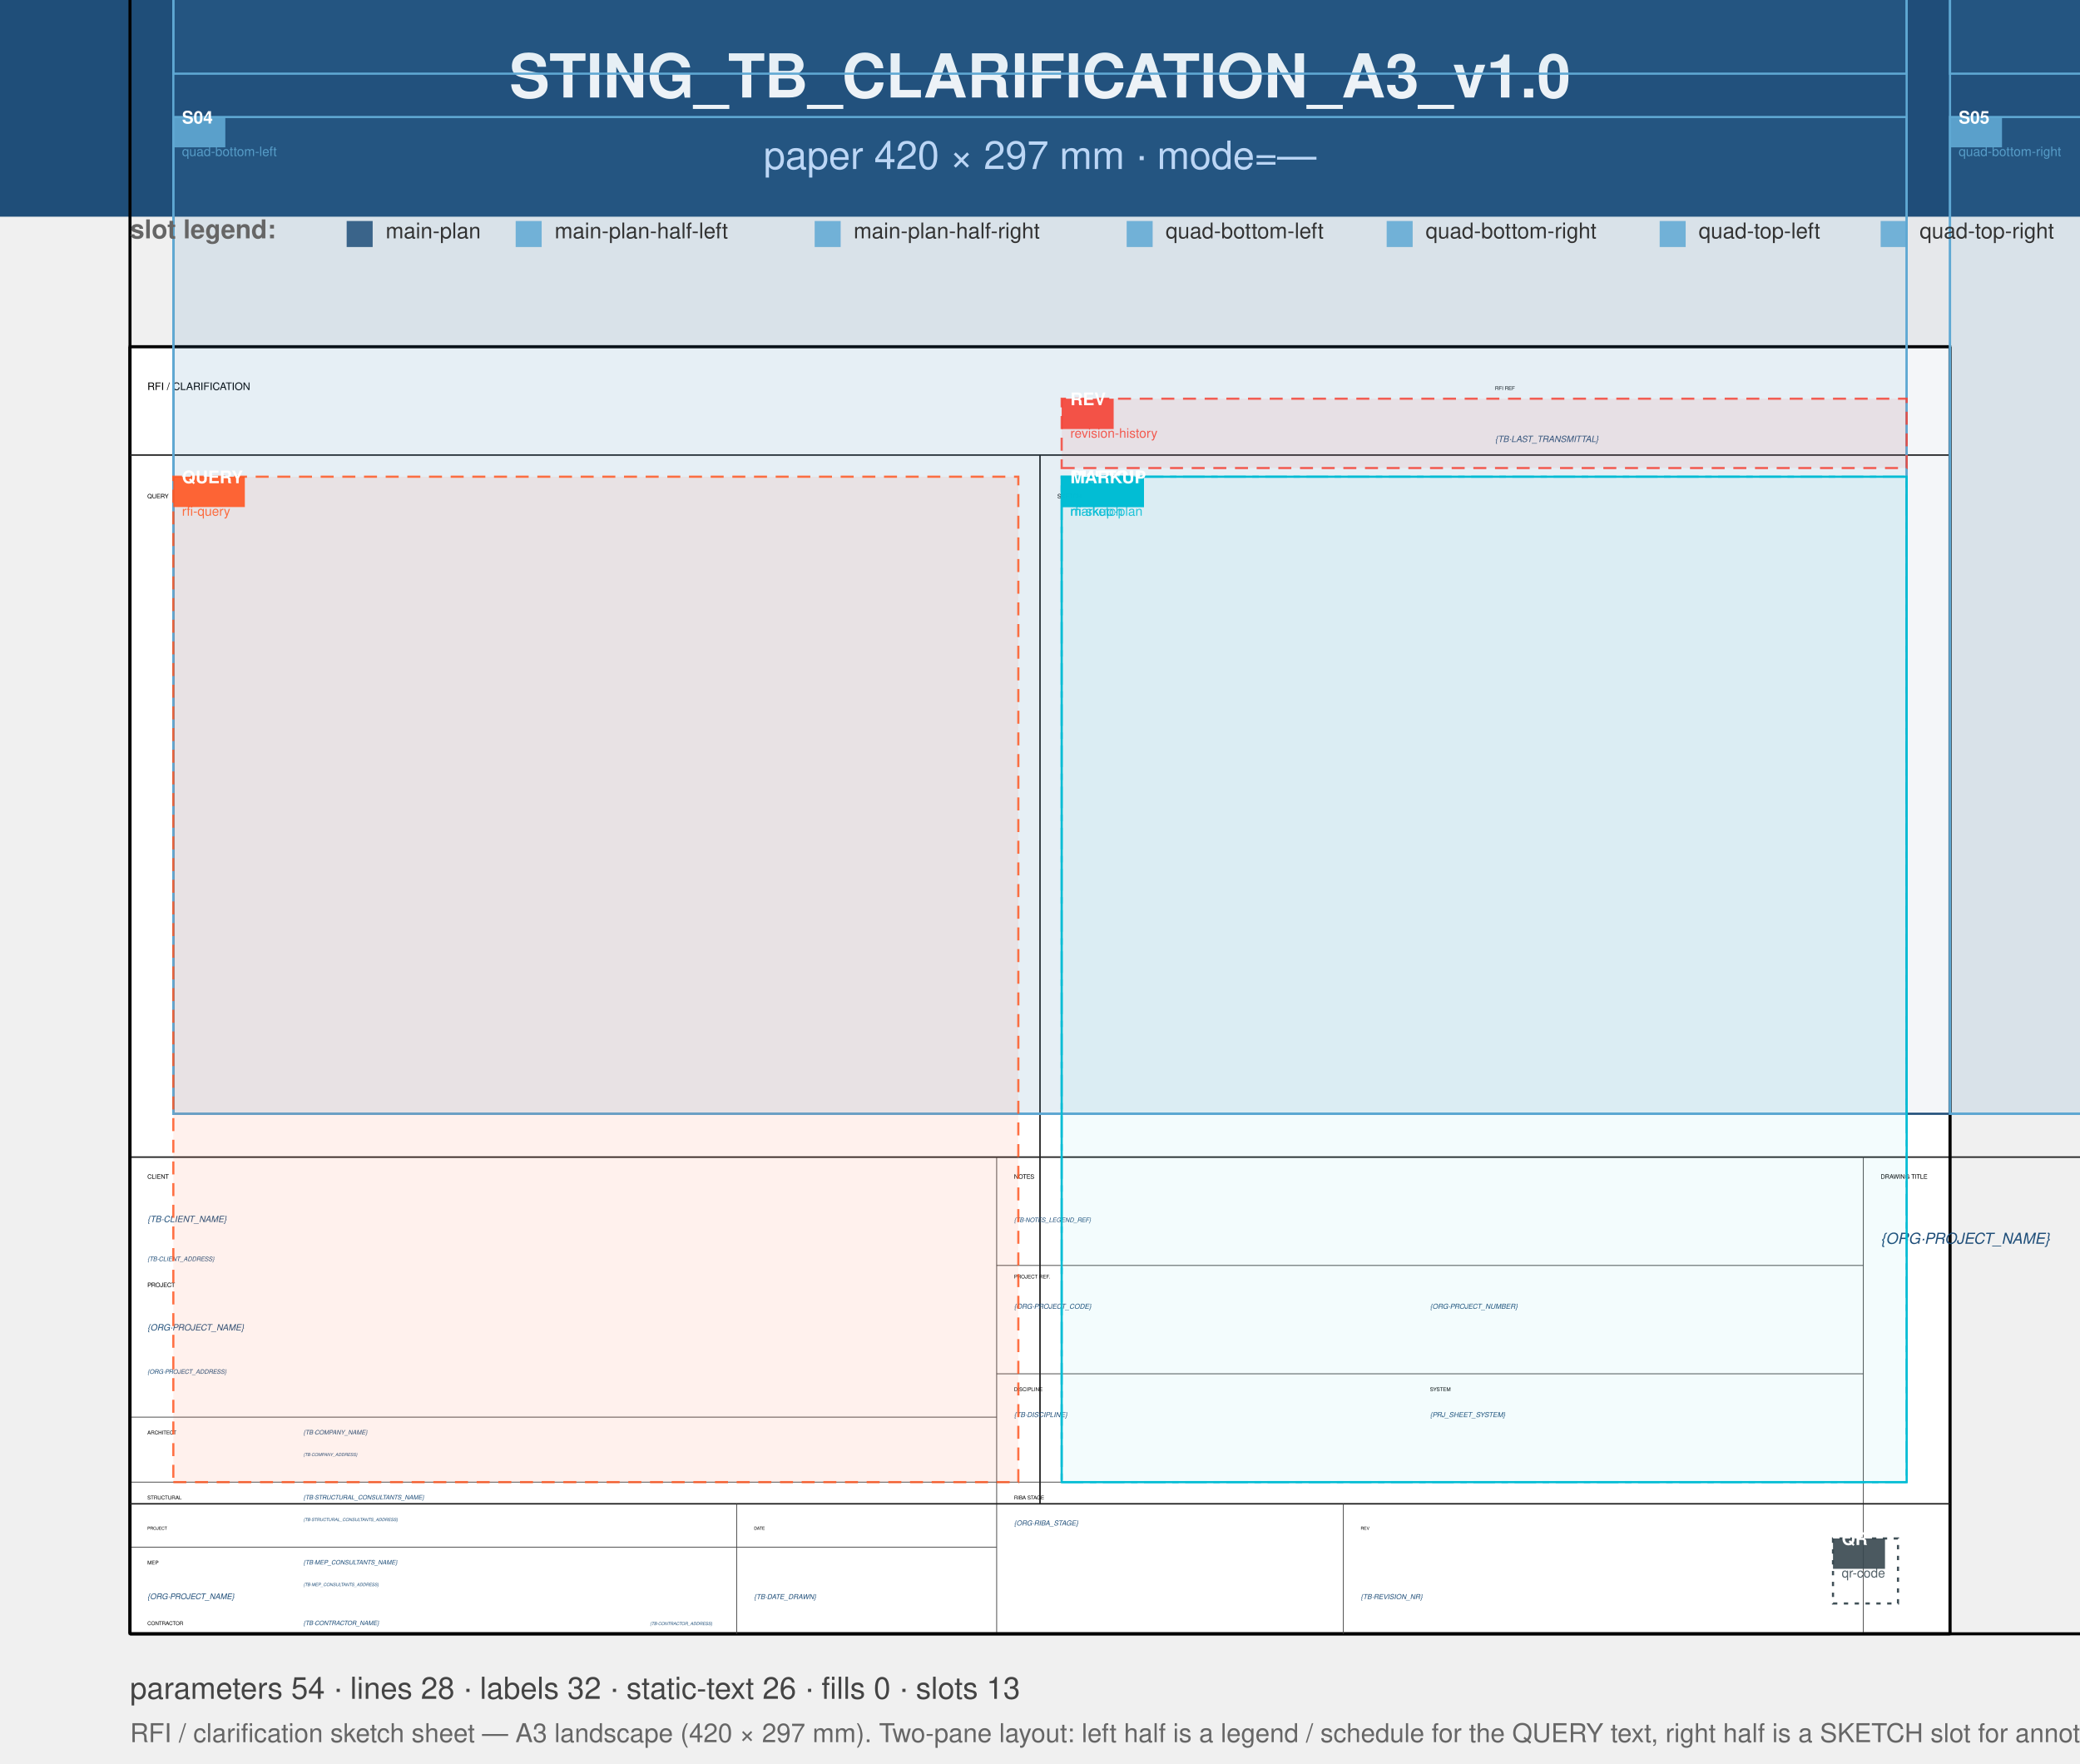
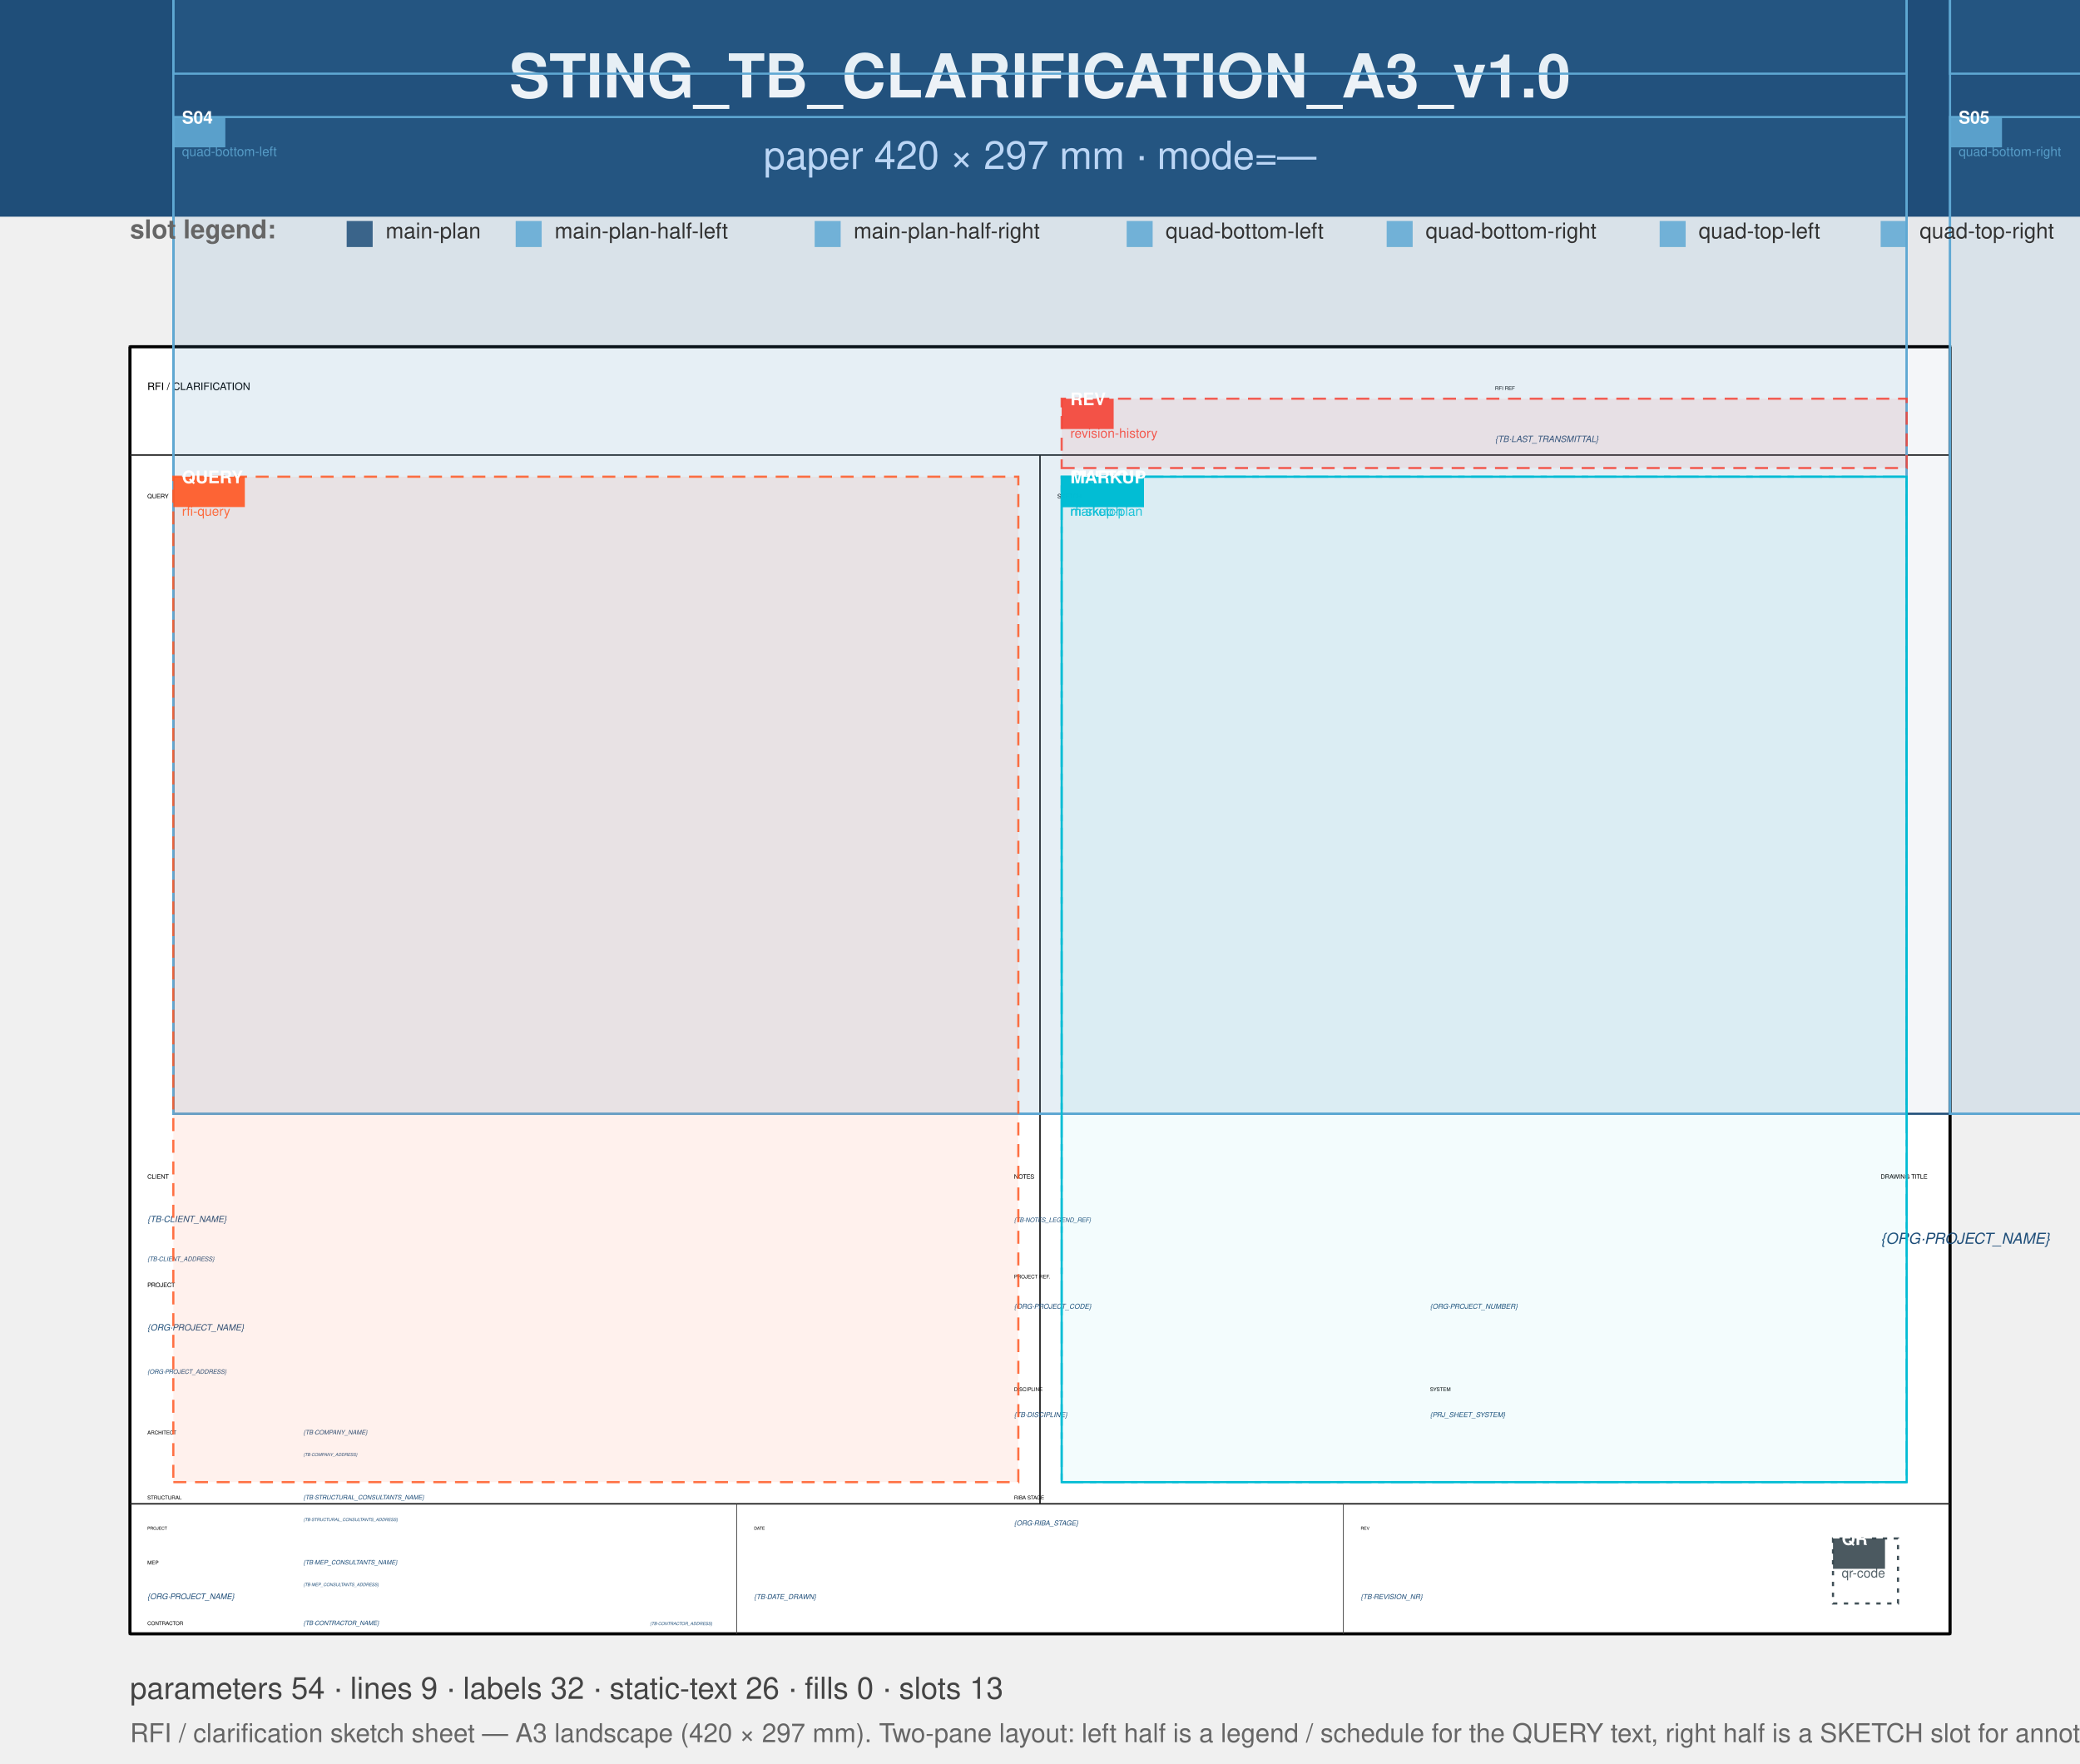
<svg xmlns="http://www.w3.org/2000/svg" viewBox="0 0 480 407" width="480mm" height="407mm" style="background:#fafafa;font-family:Helvetica,Arial,sans-serif;">
  <rect x="0" y="0" width="480" height="50" fill="#1F4E79" />
  <text x="240.0" y="22.5" text-anchor="middle" fill="#fff" font-size="14" font-weight="bold">STING_TB_CLARIFICATION_A3_v1.0</text>
  <text x="240.0" y="39.0" text-anchor="middle" fill="#cfe2ff" font-size="9">paper 420 × 297 mm   ·   mode=—</text>
  <g transform="translate(30,377) scale(1,-1)">
    <rect x="0" y="0" width="420" height="297" fill="#ffffff" stroke="#1a1a1a" stroke-width="0.6" />
-     <line x1="0" y1="0" x2="841" y2="0" stroke="#000" stroke-width="0.7" />
-     <line x1="841" y1="0" x2="841" y2="594" stroke="#000" stroke-width="0.7" />
-     <line x1="841" y1="594" x2="0" y2="594" stroke="#000" stroke-width="0.7" />
-     <line x1="0" y1="594" x2="0" y2="0" stroke="#000" stroke-width="0.7" />
-     <line x1="0" y1="110" x2="841" y2="110" stroke="#222" stroke-width="0.35" />
-     <line x1="200" y1="0" x2="200" y2="110" stroke="#444" stroke-width="0.18" />
-     <line x1="400" y1="0" x2="400" y2="110" stroke="#444" stroke-width="0.18" />
-     <line x1="620" y1="0" x2="620" y2="110" stroke="#444" stroke-width="0.18" />
-     <line x1="820" y1="0" x2="820" y2="110" stroke="#444" stroke-width="0.18" />
-     <line x1="0" y1="50" x2="200" y2="50" stroke="#444" stroke-width="0.18" />
-     <line x1="0" y1="35" x2="200" y2="35" stroke="#444" stroke-width="0.18" />
-     <line x1="0" y1="20" x2="200" y2="20" stroke="#444" stroke-width="0.18" />
-     <line x1="200" y1="85" x2="400" y2="85" stroke="#444" stroke-width="0.18" />
-     <line x1="200" y1="60" x2="400" y2="60" stroke="#444" stroke-width="0.18" />
-     <line x1="200" y1="35" x2="400" y2="35" stroke="#444" stroke-width="0.18" />
-     <line x1="620" y1="90" x2="820" y2="90" stroke="#444" stroke-width="0.18" />
-     <line x1="620" y1="72" x2="820" y2="72" stroke="#444" stroke-width="0.18" />
-     <line x1="680" y1="72" x2="680" y2="110" stroke="#444" stroke-width="0.18" />
-     <line x1="750" y1="72" x2="750" y2="110" stroke="#444" stroke-width="0.18" />
    <line x1="0" y1="0" x2="420" y2="0" stroke="#000" stroke-width="0.7" />
    <line x1="420" y1="0" x2="420" y2="297" stroke="#000" stroke-width="0.7" />
    <line x1="420" y1="297" x2="0" y2="297" stroke="#000" stroke-width="0.7" />
    <line x1="0" y1="297" x2="0" y2="0" stroke="#000" stroke-width="0.7" />
    <line x1="0" y1="272" x2="420" y2="272" stroke="#222" stroke-width="0.35" />
    <line x1="210.0" y1="30" x2="210.0" y2="272" stroke="#222" stroke-width="0.35" />
    <line x1="0" y1="30" x2="420" y2="30" stroke="#222" stroke-width="0.35" />
    <line x1="140.0" y1="0" x2="140.0" y2="30" stroke="#444" stroke-width="0.18" />
    <line x1="280.0" y1="0" x2="280.0" y2="30" stroke="#444" stroke-width="0.18" />
    <g transform="translate(4,105) scale(1,-1)">
      <text x="0" y="0" font-size="1.4" text-anchor="start" fill="#000">CLIENT</text>
    </g>
    <g transform="translate(4,80) scale(1,-1)">
      <text x="0" y="0" font-size="1.4" text-anchor="start" fill="#000">PROJECT</text>
    </g>
    <g transform="translate(4,46) scale(1,-1)">
      <text x="0" y="0" font-size="1.2" text-anchor="start" fill="#000">ARCHITECT</text>
    </g>
    <g transform="translate(4,31) scale(1,-1)">
      <text x="0" y="0" font-size="1.2" text-anchor="start" fill="#000">STRUCTURAL</text>
    </g>
    <g transform="translate(4,16) scale(1,-1)">
      <text x="0" y="0" font-size="1.2" text-anchor="start" fill="#000">MEP</text>
    </g>
    <g transform="translate(4,2) scale(1,-1)">
      <text x="0" y="0" font-size="1.2" text-anchor="start" fill="#000">CONTRACTOR</text>
    </g>
    <g transform="translate(204,105) scale(1,-1)">
      <text x="0" y="0" font-size="1.4" text-anchor="start" fill="#000">NOTES</text>
    </g>
    <g transform="translate(404,105) scale(1,-1)">
      <text x="0" y="0" font-size="1.4" text-anchor="start" fill="#000">DRAWING TITLE</text>
    </g>
    <g transform="translate(204,82) scale(1,-1)">
      <text x="0" y="0" font-size="1.2" text-anchor="start" fill="#000">PROJECT REF.</text>
    </g>
    <g transform="translate(204,56) scale(1,-1)">
      <text x="0" y="0" font-size="1.2" text-anchor="start" fill="#000">DISCIPLINE</text>
    </g>
    <g transform="translate(204,31) scale(1,-1)">
      <text x="0" y="0" font-size="1.2" text-anchor="start" fill="#000">RIBA STAGE</text>
    </g>
    <g transform="translate(624,105) scale(1,-1)">
      <text x="0" y="0" font-size="1.2" text-anchor="start" fill="#000">DATE</text>
    </g>
    <g transform="translate(684,105) scale(1,-1)">
      <text x="0" y="0" font-size="1.2" text-anchor="start" fill="#000">PAPER</text>
    </g>
    <g transform="translate(754,105) scale(1,-1)">
      <text x="0" y="0" font-size="1.2" text-anchor="start" fill="#000">SCALE</text>
    </g>
    <g transform="translate(624,87) scale(1,-1)">
      <text x="0" y="0" font-size="1.2" text-anchor="start" fill="#000">DRAWN BY</text>
    </g>
    <g transform="translate(684,87) scale(1,-1)">
      <text x="0" y="0" font-size="1.2" text-anchor="start" fill="#000">CHECKED BY</text>
    </g>
    <g transform="translate(754,87) scale(1,-1)">
      <text x="0" y="0" font-size="1.2" text-anchor="start" fill="#000">APPROVED BY</text>
    </g>
    <g transform="translate(624,69) scale(1,-1)">
      <text x="0" y="0" font-size="1.0" text-anchor="start" fill="#000">DATES</text>
    </g>
    <g transform="translate(300,56) scale(1,-1)">
      <text x="0" y="0" font-size="1.2" text-anchor="start" fill="#000">SYSTEM</text>
    </g>
    <g transform="translate(4,287) scale(1,-1)">
      <text x="0" y="0" font-size="2.4" text-anchor="start" fill="#000">RFI / CLARIFICATION</text>
    </g>
    <g transform="translate(315.0,287) scale(1,-1)">
      <text x="0" y="0" font-size="1.2" text-anchor="start" fill="#000">RFI REF</text>
    </g>
    <g transform="translate(4,262) scale(1,-1)">
      <text x="0" y="0" font-size="1.4" text-anchor="start" fill="#000">QUERY</text>
    </g>
    <g transform="translate(214.0,262) scale(1,-1)">
      <text x="0" y="0" font-size="1.4" text-anchor="start" fill="#000">SKETCH</text>
    </g>
    <g transform="translate(4,24) scale(1,-1)">
      <text x="0" y="0" font-size="1.0" text-anchor="start" fill="#000">PROJECT</text>
    </g>
    <g transform="translate(144.0,24) scale(1,-1)">
      <text x="0" y="0" font-size="1.0" text-anchor="start" fill="#000">DATE</text>
    </g>
    <g transform="translate(284.0,24) scale(1,-1)">
      <text x="0" y="0" font-size="1.0" text-anchor="start" fill="#000">REV</text>
    </g>
    <g transform="translate(4,95) scale(1,-1)">
      <text x="0" y="0" font-size="2.0" text-anchor="start" fill="#1F4E79" font-style="italic">{TB·CLIENT_NAME}</text>
    </g>
    <g transform="translate(4,86) scale(1,-1)">
      <text x="0" y="0" font-size="1.4" text-anchor="start" fill="#1F4E79" font-style="italic">{TB·CLIENT_ADDRESS}</text>
    </g>
    <g transform="translate(4,70) scale(1,-1)">
      <text x="0" y="0" font-size="2.0" text-anchor="start" fill="#1F4E79" font-style="italic">{ORG·PROJECT_NAME}</text>
    </g>
    <g transform="translate(4,60) scale(1,-1)">
      <text x="0" y="0" font-size="1.4" text-anchor="start" fill="#1F4E79" font-style="italic">{ORG·PROJECT_ADDRESS}</text>
    </g>
    <g transform="translate(40,46) scale(1,-1)">
      <text x="0" y="0" font-size="1.4" text-anchor="start" fill="#1F4E79" font-style="italic">{TB·COMPANY_NAME}</text>
    </g>
    <g transform="translate(40,41) scale(1,-1)">
      <text x="0" y="0" font-size="1.0" text-anchor="start" fill="#1F4E79" font-style="italic">{TB·COMPANY_ADDRESS}</text>
    </g>
    <g transform="translate(40,31) scale(1,-1)">
      <text x="0" y="0" font-size="1.4" text-anchor="start" fill="#1F4E79" font-style="italic">{TB·STRUCTURAL_CONSULTANTS_NAME}</text>
    </g>
    <g transform="translate(40,26) scale(1,-1)">
      <text x="0" y="0" font-size="1.0" text-anchor="start" fill="#1F4E79" font-style="italic">{TB·STRUCTURAL_CONSULTANTS_ADDRESS}</text>
    </g>
    <g transform="translate(40,16) scale(1,-1)">
      <text x="0" y="0" font-size="1.4" text-anchor="start" fill="#1F4E79" font-style="italic">{TB·MEP_CONSULTANTS_NAME}</text>
    </g>
    <g transform="translate(40,11) scale(1,-1)">
      <text x="0" y="0" font-size="1.0" text-anchor="start" fill="#1F4E79" font-style="italic">{TB·MEP_CONSULTANTS_ADDRESS}</text>
    </g>
    <g transform="translate(40,2) scale(1,-1)">
      <text x="0" y="0" font-size="1.4" text-anchor="start" fill="#1F4E79" font-style="italic">{TB·CONTRACTOR_NAME}</text>
    </g>
    <g transform="translate(120,2) scale(1,-1)">
      <text x="0" y="0" font-size="1.0" text-anchor="start" fill="#1F4E79" font-style="italic">{TB·CONTRACTOR_ADDRESS}</text>
    </g>
    <g transform="translate(204,75) scale(1,-1)">
      <text x="0" y="0" font-size="1.6" text-anchor="start" fill="#1F4E79" font-style="italic">{ORG·PROJECT_CODE}</text>
    </g>
    <g transform="translate(300,75) scale(1,-1)">
      <text x="0" y="0" font-size="1.6" text-anchor="start" fill="#1F4E79" font-style="italic">{ORG·PROJECT_NUMBER}</text>
    </g>
    <g transform="translate(204,50) scale(1,-1)">
      <text x="0" y="0" font-size="1.6" text-anchor="start" fill="#1F4E79" font-style="italic">{TB·DISCIPLINE}</text>
    </g>
    <g transform="translate(204,25) scale(1,-1)">
      <text x="0" y="0" font-size="1.6" text-anchor="start" fill="#1F4E79" font-style="italic">{ORG·RIBA_STAGE}</text>
    </g>
    <g transform="translate(204,95) scale(1,-1)">
      <text x="0" y="0" font-size="1.4" text-anchor="start" fill="#1F4E79" font-style="italic">{TB·NOTES_LEGEND_REF}</text>
    </g>
    <g transform="translate(404,90) scale(1,-1)">
      <text x="0" y="0" font-size="3.5" text-anchor="start" fill="#1F4E79" font-style="italic">{ORG·PROJECT_NAME}</text>
    </g>
    <g transform="translate(624,96) scale(1,-1)">
      <text x="0" y="0" font-size="1.4" text-anchor="start" fill="#1F4E79" font-style="italic">{TB·DATE_DRAWN}</text>
    </g>
    <g transform="translate(684,96) scale(1,-1)">
      <text x="0" y="0" font-size="1.4" text-anchor="start" fill="#1F4E79" font-style="italic">{TB·PAPER_SZ}</text>
    </g>
    <g transform="translate(754,96) scale(1,-1)">
      <text x="0" y="0" font-size="1.4" text-anchor="start" fill="#1F4E79" font-style="italic">{TB·SCALE_OVERRIDE}</text>
    </g>
    <g transform="translate(624,78) scale(1,-1)">
      <text x="0" y="0" font-size="1.4" text-anchor="start" fill="#1F4E79" font-style="italic">{TB·DRAWN_BY}</text>
    </g>
    <g transform="translate(684,78) scale(1,-1)">
      <text x="0" y="0" font-size="1.4" text-anchor="start" fill="#1F4E79" font-style="italic">{TB·CHECKED_BY}</text>
    </g>
    <g transform="translate(754,78) scale(1,-1)">
      <text x="0" y="0" font-size="1.4" text-anchor="start" fill="#1F4E79" font-style="italic">{TB·APVD_BY}</text>
    </g>
    <g transform="translate(624,64) scale(1,-1)">
      <text x="0" y="0" font-size="1.0" text-anchor="start" fill="#1F4E79" font-style="italic">{TB·DATE_DRAWN}</text>
    </g>
    <g transform="translate(684,64) scale(1,-1)">
      <text x="0" y="0" font-size="1.0" text-anchor="start" fill="#1F4E79" font-style="italic">{TB·DATE_CHECKED}</text>
    </g>
    <g transform="translate(754,64) scale(1,-1)">
      <text x="0" y="0" font-size="1.0" text-anchor="start" fill="#1F4E79" font-style="italic">{TB·DATE_APVD}</text>
    </g>
    <g transform="translate(300,50) scale(1,-1)">
      <text x="0" y="0" font-size="1.6" text-anchor="start" fill="#1F4E79" font-style="italic">{PRJ_SHEET_SYSTEM}</text>
    </g>
    <g transform="translate(315.0,275) scale(1,-1)">
      <text x="0" y="0" font-size="2.0" text-anchor="start" fill="#1F4E79" font-style="italic">{TB·LAST_TRANSMITTAL}</text>
    </g>
    <g transform="translate(4,8) scale(1,-1)">
      <text x="0" y="0" font-size="1.8" text-anchor="start" fill="#1F4E79" font-style="italic">{ORG·PROJECT_NAME}</text>
    </g>
    <g transform="translate(144.0,8) scale(1,-1)">
      <text x="0" y="0" font-size="1.6" text-anchor="start" fill="#1F4E79" font-style="italic">{TB·DATE_DRAWN}</text>
    </g>
    <g transform="translate(284.0,8) scale(1,-1)">
      <text x="0" y="0" font-size="1.6" text-anchor="start" fill="#1F4E79" font-style="italic">{TB·REVISION_NR}</text>
    </g>
    <rect x="10" y="120" width="810" height="470" fill="#1F4E79" fill-opacity="0.05" stroke="#1F4E79" stroke-width="0.5" stroke-dasharray="" opacity="1.0" />
    <rect x="10" y="583" width="12" height="7" fill="#1F4E79" opacity="0.9" />
    <g transform="translate(12,588.5) scale(1,-1)">
      <text x="0" y="0" font-size="4" font-weight="bold" fill="#fff">S01</text>
    </g>
    <g transform="translate(12,581) scale(1,-1)">
      <text x="0" y="0" font-size="3" fill="#1F4E79" opacity="0.85">main-plan</text>
    </g>
    <rect x="10" y="120" width="400" height="470" fill="#5fa8d3" fill-opacity="0.05" stroke="#5fa8d3" stroke-width="0.5" stroke-dasharray="" opacity="1.0" />
    <rect x="10" y="583" width="12" height="7" fill="#5fa8d3" opacity="0.9" />
    <g transform="translate(12,588.5) scale(1,-1)">
      <text x="0" y="0" font-size="4" font-weight="bold" fill="#fff">S02</text>
    </g>
    <g transform="translate(12,581) scale(1,-1)">
      <text x="0" y="0" font-size="3" fill="#5fa8d3" opacity="0.85">main-plan-half-left</text>
    </g>
    <rect x="420" y="120" width="400" height="470" fill="#5fa8d3" fill-opacity="0.05" stroke="#5fa8d3" stroke-width="0.5" stroke-dasharray="" opacity="1.0" />
    <rect x="420" y="583" width="12" height="7" fill="#5fa8d3" opacity="0.9" />
    <g transform="translate(422,588.5) scale(1,-1)">
      <text x="0" y="0" font-size="4" font-weight="bold" fill="#fff">S03</text>
    </g>
    <g transform="translate(422,581) scale(1,-1)">
      <text x="0" y="0" font-size="3" fill="#5fa8d3" opacity="0.85">main-plan-half-right</text>
    </g>
    <rect x="10" y="120" width="400" height="230" fill="#5fa8d3" fill-opacity="0.05" stroke="#5fa8d3" stroke-width="0.5" stroke-dasharray="" opacity="1.0" />
    <rect x="10" y="343" width="12" height="7" fill="#5fa8d3" opacity="0.9" />
    <g transform="translate(12,348.5) scale(1,-1)">
      <text x="0" y="0" font-size="4" font-weight="bold" fill="#fff">S04</text>
    </g>
    <g transform="translate(12,341) scale(1,-1)">
      <text x="0" y="0" font-size="3" fill="#5fa8d3" opacity="0.85">quad-bottom-left</text>
    </g>
    <rect x="420" y="120" width="400" height="230" fill="#5fa8d3" fill-opacity="0.05" stroke="#5fa8d3" stroke-width="0.5" stroke-dasharray="" opacity="1.0" />
    <rect x="420" y="343" width="12" height="7" fill="#5fa8d3" opacity="0.9" />
    <g transform="translate(422,348.5) scale(1,-1)">
      <text x="0" y="0" font-size="4" font-weight="bold" fill="#fff">S05</text>
    </g>
    <g transform="translate(422,341) scale(1,-1)">
      <text x="0" y="0" font-size="3" fill="#5fa8d3" opacity="0.85">quad-bottom-right</text>
    </g>
    <rect x="10" y="360" width="400" height="230" fill="#5fa8d3" fill-opacity="0.05" stroke="#5fa8d3" stroke-width="0.5" stroke-dasharray="" opacity="1.0" />
    <rect x="10" y="583" width="12" height="7" fill="#5fa8d3" opacity="0.9" />
    <g transform="translate(12,588.5) scale(1,-1)">
      <text x="0" y="0" font-size="4" font-weight="bold" fill="#fff">S06</text>
    </g>
    <g transform="translate(12,581) scale(1,-1)">
      <text x="0" y="0" font-size="3" fill="#5fa8d3" opacity="0.85">quad-top-left</text>
    </g>
    <rect x="420" y="360" width="400" height="230" fill="#5fa8d3" fill-opacity="0.05" stroke="#5fa8d3" stroke-width="0.5" stroke-dasharray="" opacity="1.0" />
    <rect x="420" y="583" width="12" height="7" fill="#5fa8d3" opacity="0.9" />
    <g transform="translate(422,588.5) scale(1,-1)">
      <text x="0" y="0" font-size="4" font-weight="bold" fill="#fff">S07</text>
    </g>
    <g transform="translate(422,581) scale(1,-1)">
      <text x="0" y="0" font-size="3" fill="#5fa8d3" opacity="0.85">quad-top-right</text>
    </g>
    <rect x="690" y="130" width="120" height="100" fill="#4CAF50" fill-opacity="0.05" stroke="#4CAF50" stroke-width="0.5" stroke-dasharray="" opacity="1.0" />
    <rect x="690" y="223" width="12" height="7" fill="#4CAF50" opacity="0.9" />
    <g transform="translate(692,228.5) scale(1,-1)">
      <text x="0" y="0" font-size="4" font-weight="bold" fill="#fff">KP</text>
    </g>
    <g transform="translate(692,221) scale(1,-1)">
      <text x="0" y="0" font-size="3" fill="#4CAF50" opacity="0.85">key-plan</text>
    </g>
    <rect x="215.0" y="35" width="195.0" height="232" fill="#00BCD4" fill-opacity="0.05" stroke="#00BCD4" stroke-width="0.5" stroke-dasharray="" opacity="1.0" />
    <rect x="215.0" y="260" width="19.0" height="7" fill="#00BCD4" opacity="0.9" />
    <g transform="translate(217.0,265.5) scale(1,-1)">
      <text x="0" y="0" font-size="4" font-weight="bold" fill="#fff">SKETCH</text>
    </g>
    <g transform="translate(217.0,258) scale(1,-1)">
      <text x="0" y="0" font-size="3" fill="#00BCD4" opacity="0.85">rfi-sketch</text>
    </g>
    <rect x="10" y="35" width="195.0" height="232" fill="#FF5722" fill-opacity="0.10" stroke="#FF5722" stroke-width="0.5" stroke-dasharray="3,2" opacity="0.85" />
    <rect x="10" y="260" width="16.5" height="7" fill="#FF5722" opacity="0.9" />
    <g transform="translate(12,265.5) scale(1,-1)">
      <text x="0" y="0" font-size="4" font-weight="bold" fill="#fff">QUERY</text>
    </g>
    <g transform="translate(12,258) scale(1,-1)">
      <text x="0" y="0" font-size="3" fill="#FF5722" opacity="0.85">rfi-query</text>
    </g>
    <rect x="215.0" y="269" width="195.0" height="16" fill="#F44336" fill-opacity="0.10" stroke="#F44336" stroke-width="0.5" stroke-dasharray="3,2" opacity="0.85" />
    <rect x="215.0" y="278" width="12" height="7" fill="#F44336" opacity="0.9" />
    <g transform="translate(217.0,283.5) scale(1,-1)">
      <text x="0" y="0" font-size="4" font-weight="bold" fill="#fff">REV</text>
    </g>
    <g transform="translate(217.0,276) scale(1,-1)">
      <text x="0" y="0" font-size="3" fill="#F44336" opacity="0.85">revision-history</text>
    </g>
    <rect x="393" y="7" width="15" height="15" fill="#37474F" fill-opacity="0.0" stroke="#37474F" stroke-width="0.5" stroke-dasharray="1,1.5" opacity="0.95" />
    <rect x="393" y="15" width="12" height="7" fill="#37474F" opacity="0.9" />
    <g transform="translate(395,20.5) scale(1,-1)">
      <text x="0" y="0" font-size="4" font-weight="bold" fill="#fff">QR</text>
    </g>
    <g transform="translate(395,13) scale(1,-1)">
      <text x="0" y="0" font-size="3" fill="#37474F" opacity="0.85">qr-code</text>
    </g>
    <rect x="215.0" y="35" width="195.0" height="232" fill="#00BCD4" fill-opacity="0.0" stroke="#00BCD4" stroke-width="0.5" stroke-dasharray="5,1.5,1.5,1.5" opacity="0.65" />
    <rect x="215.0" y="260" width="19.0" height="7" fill="#00BCD4" opacity="0.9" />
    <g transform="translate(217.0,265.5) scale(1,-1)">
      <text x="0" y="0" font-size="4" font-weight="bold" fill="#fff">MARKUP</text>
    </g>
    <g transform="translate(217.0,258) scale(1,-1)">
      <text x="0" y="0" font-size="3" fill="#00BCD4" opacity="0.85">markup-plan</text>
    </g>
  </g>
  <text x="30" y="55" font-size="6" fill="#666" font-weight="bold">slot legend:</text>
  <rect x="80" y="51" width="6" height="6" fill="#1F4E79" opacity="0.85" />
  <text x="89" y="55" font-size="5" fill="#333">main-plan</text>
  <rect x="119" y="51" width="6" height="6" fill="#5fa8d3" opacity="0.85" />
  <text x="128" y="55" font-size="5" fill="#333">main-plan-half-left</text>
  <rect x="188" y="51" width="6" height="6" fill="#5fa8d3" opacity="0.85" />
  <text x="197" y="55" font-size="5" fill="#333">main-plan-half-right</text>
  <rect x="260" y="51" width="6" height="6" fill="#5fa8d3" opacity="0.85" />
  <text x="269" y="55" font-size="5" fill="#333">quad-bottom-left</text>
  <rect x="320" y="51" width="6" height="6" fill="#5fa8d3" opacity="0.85" />
  <text x="329" y="55" font-size="5" fill="#333">quad-bottom-right</text>
  <rect x="383" y="51" width="6" height="6" fill="#5fa8d3" opacity="0.85" />
  <text x="392" y="55" font-size="5" fill="#333">quad-top-left</text>
  <rect x="434" y="51" width="6" height="6" fill="#5fa8d3" opacity="0.85" />
  <text x="443" y="55" font-size="5" fill="#333">quad-top-right</text>
  <rect x="488" y="51" width="6" height="6" fill="#4CAF50" opacity="0.85" />
  <text x="497" y="55" font-size="5" fill="#333">key-plan</text>
  <rect x="524" y="51" width="6" height="6" fill="#00BCD4" opacity="0.85" />
  <text x="533" y="55" font-size="5" fill="#333">rfi-sketch</text>
  <rect x="566" y="51" width="6" height="6" fill="#FF5722" opacity="0.85" />
  <text x="575" y="55" font-size="5" fill="#333">rfi-query</text>
  <rect x="605" y="51" width="6" height="6" fill="#F44336" opacity="0.85" />
  <text x="614" y="55" font-size="5" fill="#333">revision-history</text>
  <rect x="665" y="51" width="6" height="6" fill="#37474F" opacity="0.85" />
  <text x="674" y="55" font-size="5" fill="#333">qr-code</text>
  <text x="698" y="55" font-size="5" fill="#999">+1 more</text>
-   <text x="30" y="392.0" font-size="7" fill="#444">parameters 54  ·  lines 28  ·  labels 32  ·  static-text 26  ·  fills 0  ·  slots 13</text>
+   <text x="30" y="392.0" font-size="7" fill="#444">parameters 54  ·  lines 9  ·  labels 32  ·  static-text 26  ·  fills 0  ·  slots 13</text>
  <text x="30" y="402.0" font-size="6" fill="#666">RFI / clarification sketch sheet — A3 landscape (420 × 297 mm). Two-pane layout: left half is a legend / schedule for the QUERY text, right half is a SKETCH slot for annotated plan or detail. 25 mm he…</text>
</svg>
